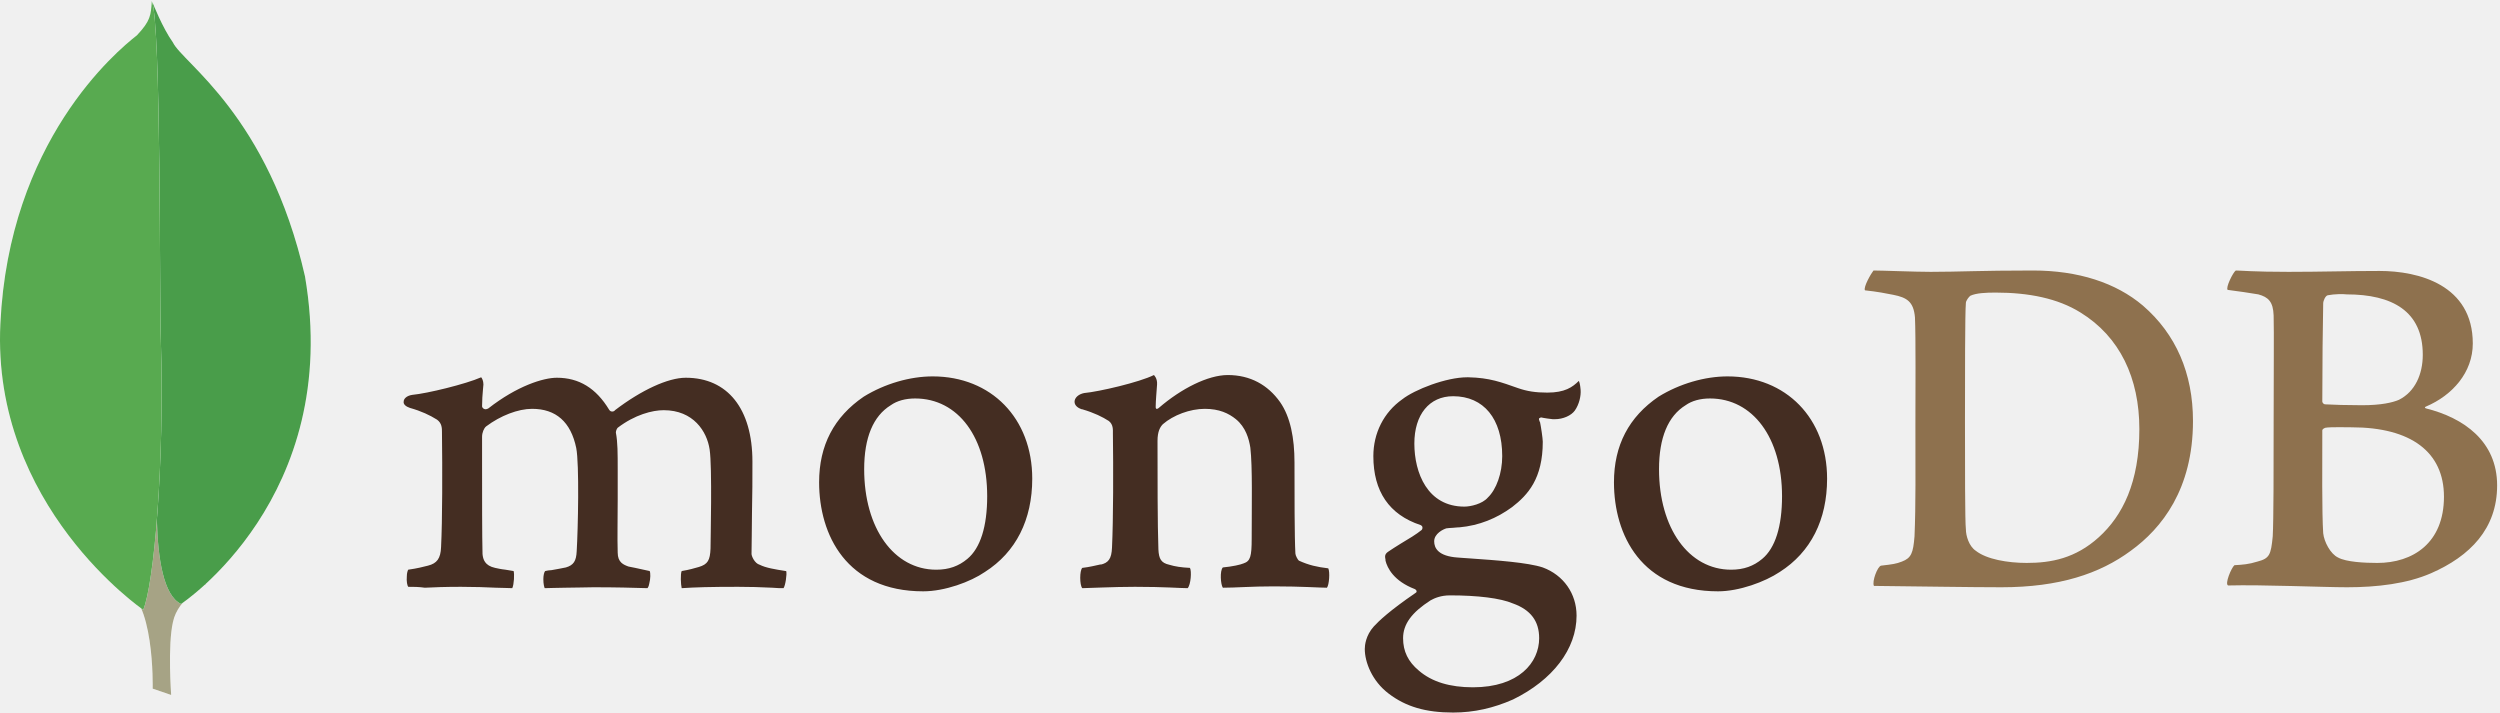
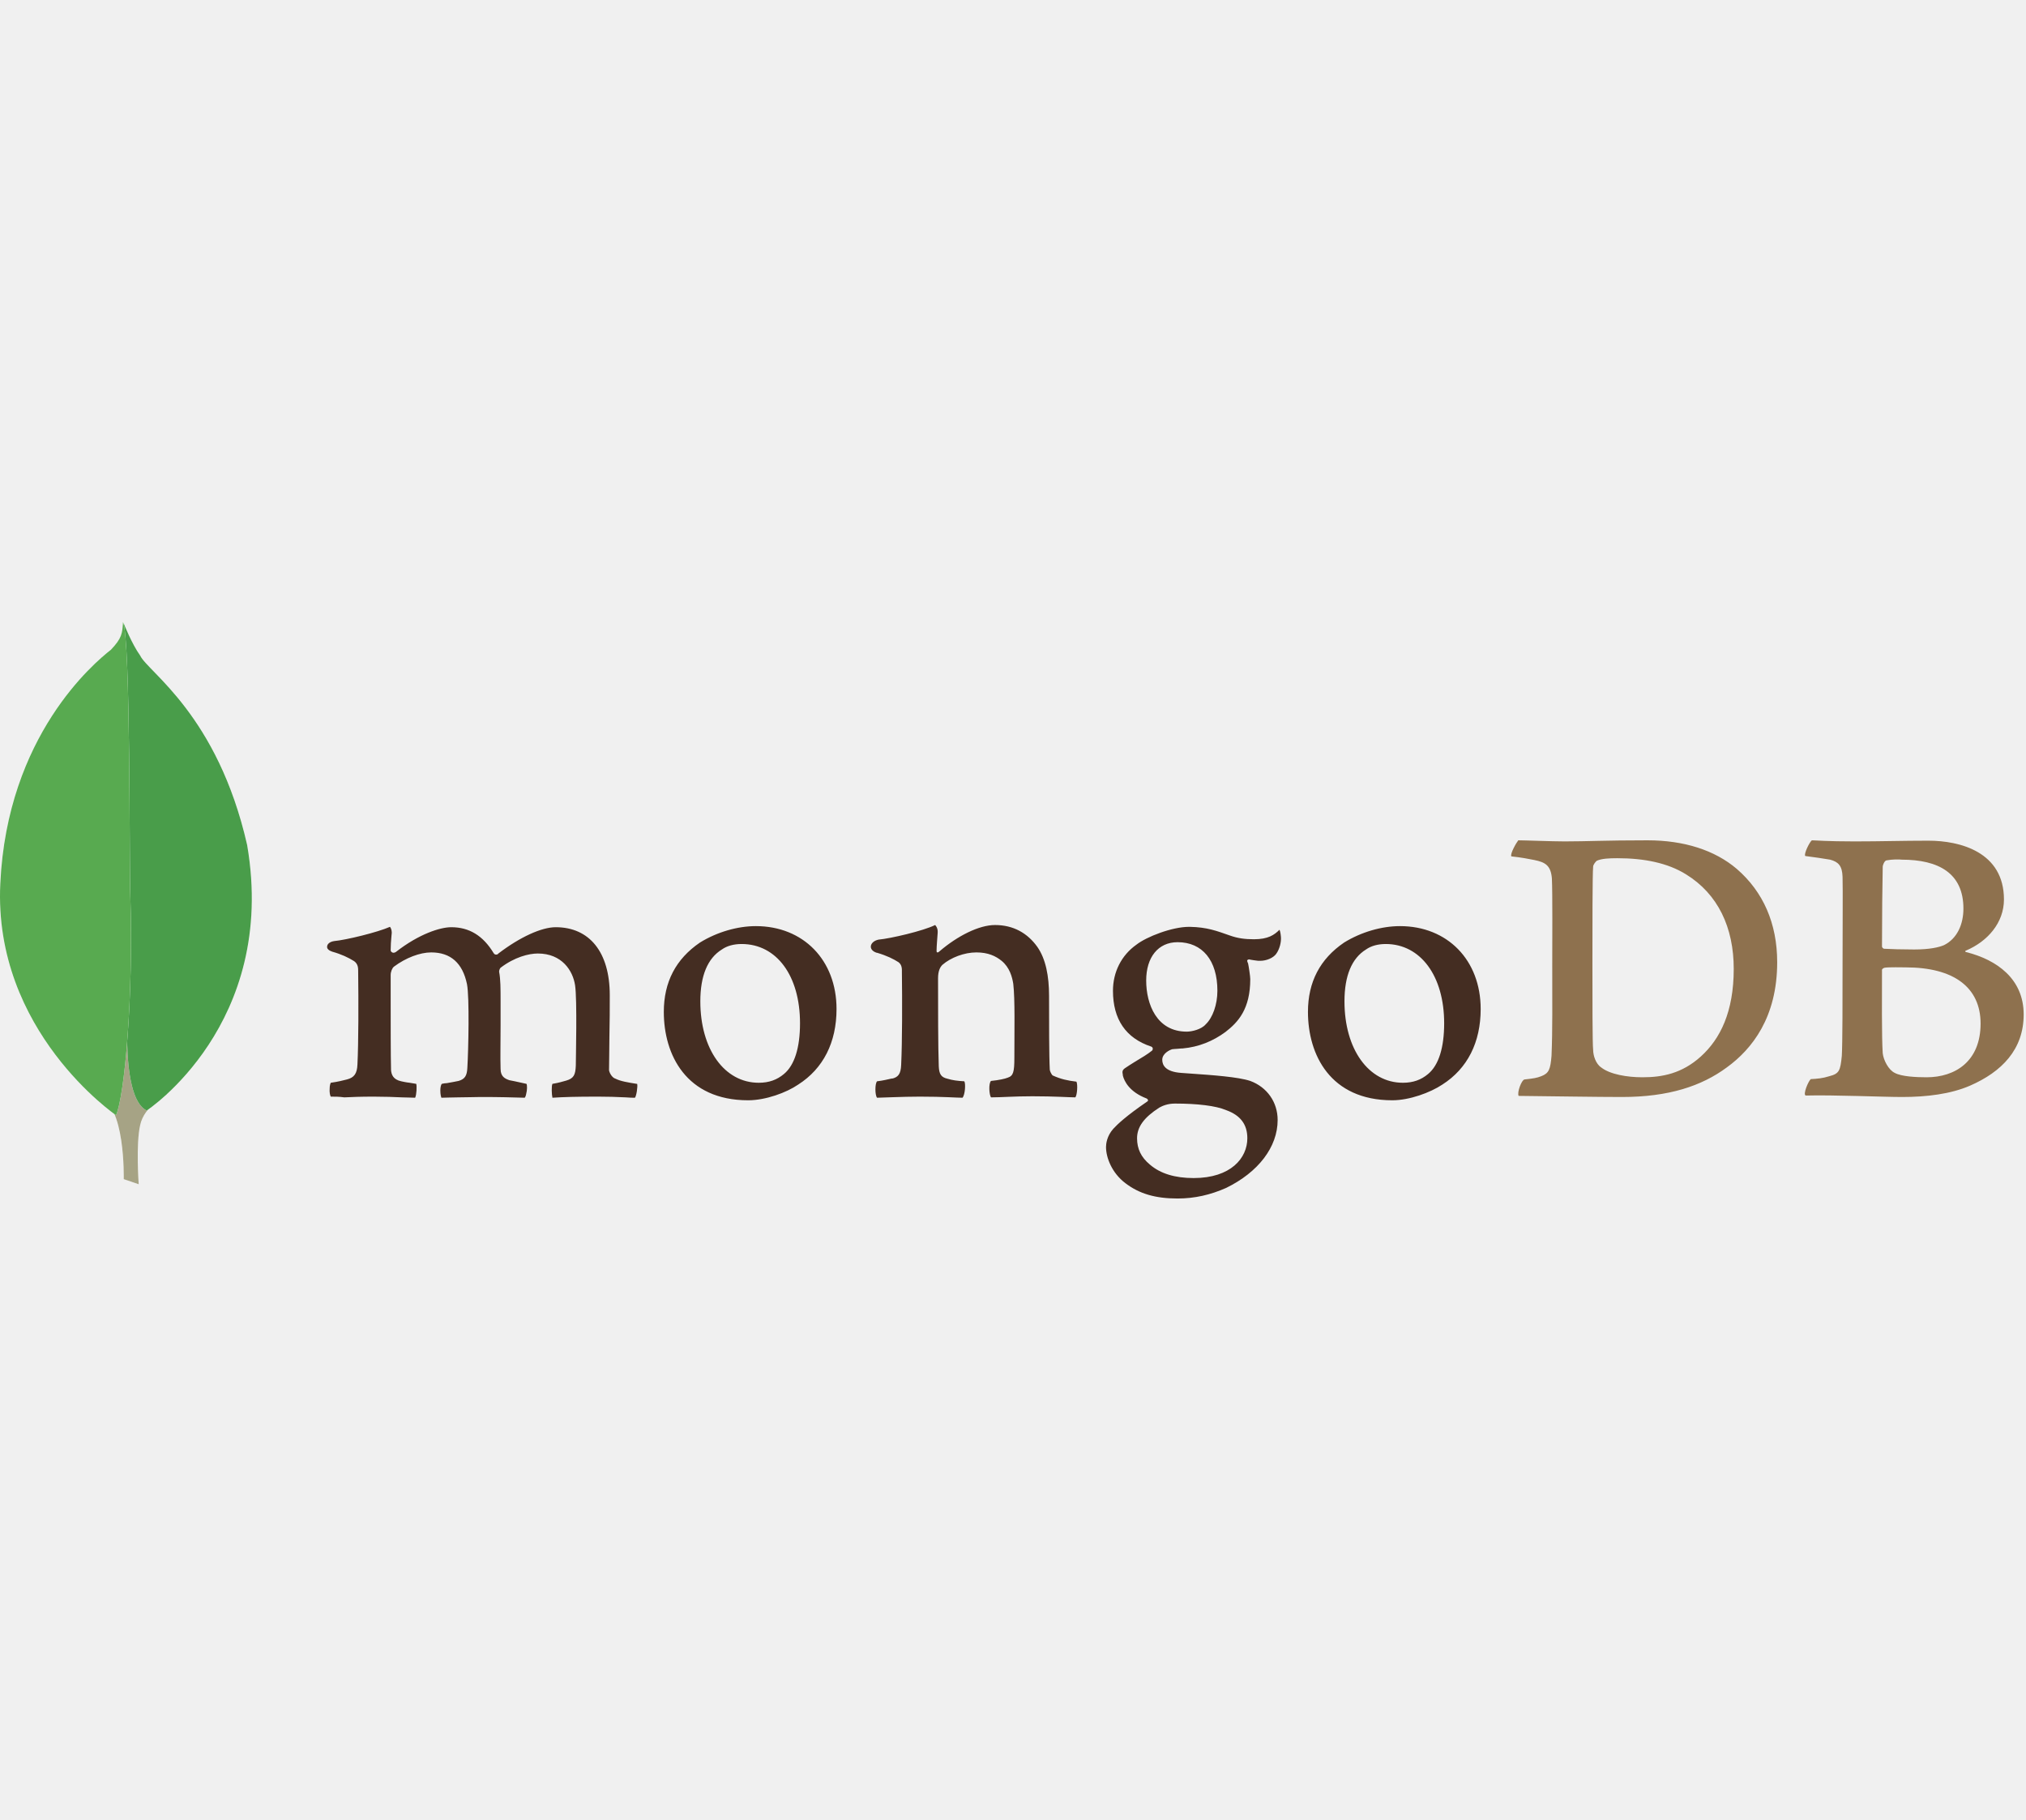
- <svg xmlns="http://www.w3.org/2000/svg" width="2500" height="713" viewBox="0 0 512 146">
+ <svg xmlns="http://www.w3.org/2000/svg" width="2500" height="2246" viewBox="0 0 512 146">
  <g fill="none" fill-rule="evenodd">
    <path d="M476.713 60.463c-.46.092-.922 1.107-.922 1.66-.092 3.692-.184 13.474-.184 20.118 0 .185.276.554.553.554 1.384.092 4.706.184 7.567.184 3.968 0 6.275-.553 7.568-1.106 3.321-1.662 4.89-5.261 4.89-9.23 0-8.95-6.275-12.365-15.596-12.365-.646-.092-2.49-.092-3.876.185zm23.81 41.25c0-9.136-6.737-14.212-18.918-14.212-.554 0-4.43-.092-5.353.092-.277.093-.645.278-.645.555 0 6.551-.093 16.98.184 21.04.184 1.753 1.477 4.245 3.046 4.983 1.66.923 5.444 1.107 8.028 1.107 7.29 0 13.658-4.06 13.658-13.565zm-42.634-46.325c.922 0 3.69.276 10.796.276 6.737 0 12.089-.184 18.641-.184 8.028 0 19.102 2.86 19.102 14.857 0 5.906-4.153 10.613-9.597 12.92-.276.092-.276.276 0 .368 7.751 1.939 14.581 6.737 14.581 15.78 0 8.86-5.537 14.489-13.566 17.996-4.891 2.122-10.981 2.86-17.164 2.86-4.707 0-17.349-.553-24.362-.368-.738-.278.646-3.6 1.291-4.153 1.662-.093 2.953-.185 4.707-.739 2.492-.645 2.768-1.384 3.137-5.167.185-3.23.185-14.674.185-22.794 0-11.166.093-18.733 0-22.424-.092-2.86-1.107-3.784-3.137-4.338-1.57-.276-4.153-.646-6.276-.922-.462-.462 1.107-3.6 1.662-3.968zm-53.248 57.399c2.216 1.752 6.553 2.49 10.429 2.49 4.983 0 9.966-.921 14.765-5.26 4.891-4.428 8.305-11.257 8.305-22.146 0-10.429-3.968-18.919-12.089-23.901-4.614-2.862-10.52-4.06-17.349-4.06-2.03 0-3.968.092-5.167.645-.278.185-.923 1.015-.923 1.476-.185 1.846-.185 16.057-.185 24.363 0 8.582 0 20.579.185 21.963 0 1.385.645 3.507 2.03 4.43zm-20.948-57.4c1.754 0 8.49.277 11.72.277 5.815 0 9.967-.276 20.948-.276 9.228 0 16.98 2.491 22.517 7.197 6.736 5.814 10.244 13.843 10.244 23.624 0 13.935-6.368 21.964-12.736 26.578-6.366 4.706-14.672 7.474-26.484 7.474-6.275 0-17.072-.184-26.024-.277h-.092c-.461-.83.738-4.06 1.476-4.152 2.4-.277 3.046-.37 4.246-.83 1.937-.739 2.307-1.754 2.584-5.168.276-6.368.184-14.027.184-22.702 0-6.182.092-18.272-.093-22.148-.276-3.229-1.66-4.06-4.429-4.614-1.384-.276-3.23-.646-5.813-.922-.37-.647 1.291-3.507 1.752-4.06z" fill="#8E714E" />
    <path d="M272.033 116.385c-2.307-.277-3.968-.645-5.998-1.568-.277-.185-.739-1.107-.739-1.477-.184-3.23-.184-12.458-.184-18.64 0-4.984-.83-9.321-2.953-12.366-2.492-3.508-6.09-5.537-10.705-5.537-4.06 0-9.505 2.768-14.027 6.644-.092.092-.83.739-.738-.277 0-1.015.185-3.045.277-4.43.093-1.292-.646-1.937-.646-1.937-2.953 1.476-11.258 3.414-14.304 3.69-2.214.463-2.768 2.585-.46 3.323h.092c2.49.738 4.152 1.569 5.443 2.4.923.738.831 1.753.831 2.584.092 6.92.092 17.533-.184 23.347-.092 2.307-.738 3.137-2.4 3.506l.185-.092c-1.292.277-2.307.553-3.876.738-.554.554-.554 3.507 0 4.153 1.015 0 6.367-.277 10.798-.277 6.09 0 9.228.277 10.796.277.646-.738.831-3.507.462-4.153-1.754-.092-3.046-.276-4.245-.646-1.661-.37-2.123-1.199-2.216-3.137-.183-4.892-.183-15.227-.183-22.24 0-1.938.553-2.861 1.106-3.415 2.123-1.845 5.538-3.137 8.583-3.137 2.953 0 4.89.923 6.367 2.123 2.03 1.66 2.676 4.06 2.953 5.813.461 3.968.277 11.812.277 18.641 0 3.691-.277 4.614-1.66 5.075-.647.277-2.308.647-4.246.83-.646.647-.461 3.508 0 4.154 2.676 0 5.814-.277 10.428-.277 5.721 0 9.413.277 10.89.277.46-.554.645-3.23.276-3.969zm25.562-35.25c-4.89 0-7.936 3.783-7.936 9.688 0 5.999 2.676 12.92 10.243 12.92 1.292 0 3.692-.554 4.798-1.846 1.754-1.66 2.954-4.983 2.954-8.49 0-7.659-3.784-12.273-10.059-12.273zm-.646 40.787c-1.845 0-3.138.554-3.968 1.016-3.876 2.49-5.629 4.89-5.629 7.752 0 2.675 1.015 4.797 3.23 6.643 2.676 2.307 6.367 3.415 11.073 3.415 9.413 0 13.566-5.076 13.566-10.058 0-3.508-1.754-5.815-5.352-7.106-2.584-1.108-7.29-1.662-12.92-1.662zm.646 23.994c-5.629 0-9.69-1.2-13.196-3.876-3.415-2.584-4.891-6.46-4.891-9.136 0-.738.185-2.769 1.846-4.614 1.014-1.108 3.23-3.23 8.49-6.829.184-.092.276-.184.276-.37 0-.184-.185-.369-.369-.46-4.337-1.661-5.629-4.338-5.999-5.814v-.185c-.091-.554-.276-1.107.555-1.661.646-.461 1.569-1.015 2.583-1.66 1.569-.924 3.23-1.939 4.245-2.77.185-.184.185-.368.185-.553 0-.185-.185-.37-.37-.461-6.458-2.123-9.688-6.922-9.688-14.12 0-4.706 2.122-8.951 5.905-11.627 2.584-2.03 9.044-4.522 13.289-4.522h.277c4.337.092 6.736 1.015 10.15 2.215 1.846.646 3.6.922 6 .922 3.598 0 5.167-1.107 6.458-2.398.093.184.278.646.37 1.845.092 1.2-.277 2.953-1.2 4.245-.738 1.015-2.399 1.754-4.06 1.754h-.462c-1.661-.185-2.4-.37-2.4-.37l-.368.185c-.092.185 0 .369.092.646l.093.185c.184.83.553 3.321.553 3.968 0 7.567-3.045 10.888-6.275 13.38-3.138 2.307-6.736 3.783-10.797 4.153-.092 0-.46 0-1.292.092-.461 0-1.107.093-1.2.093h-.092c-.738.184-2.583 1.107-2.583 2.675 0 1.384.83 3.046 4.798 3.323.83.092 1.66.092 2.584.185 5.26.368 11.812.83 14.857 1.845 4.245 1.568 6.921 5.352 6.921 9.874 0 6.83-4.89 13.197-13.011 17.164-3.968 1.754-7.937 2.677-12.274 2.677zm52.6-64.32c-1.937 0-3.691.46-4.983 1.383-3.598 2.215-5.444 6.645-5.444 13.104 0 12.09 6.09 20.58 14.765 20.58 2.584 0 4.614-.739 6.367-2.215 2.676-2.216 4.061-6.645 4.061-12.828 0-11.996-5.999-20.025-14.765-20.025zm1.662 39.496c-15.688 0-21.317-11.535-21.317-22.332 0-7.567 3.045-13.381 9.135-17.534 4.338-2.676 9.506-4.152 14.12-4.152 11.996 0 20.394 8.582 20.394 20.948 0 8.397-3.322 15.041-9.69 19.102-3.045 2.03-8.305 3.968-12.643 3.968h.001zM187.411 81.595c-1.938 0-3.691.461-4.984 1.384-3.598 2.215-5.444 6.645-5.444 13.104 0 12.09 6.09 20.58 14.765 20.58 2.584 0 4.614-.739 6.368-2.215 2.675-2.216 4.06-6.645 4.06-12.828 0-11.996-5.906-20.025-14.765-20.025zm1.661 39.497c-15.688 0-21.317-11.535-21.317-22.332 0-7.567 3.045-13.381 9.135-17.534 4.338-2.676 9.506-4.152 14.12-4.152 11.997 0 20.394 8.582 20.394 20.948 0 8.397-3.322 15.041-9.69 19.102-2.953 2.03-8.213 3.968-12.642 3.968zm-105.478-.923c-.185-.276-.37-1.107-.277-2.122 0-.739.185-1.2.277-1.384 1.938-.278 2.953-.555 4.06-.831 1.846-.462 2.584-1.476 2.676-3.783.278-5.537.278-16.058.185-23.348v-.185c0-.83 0-1.846-1.015-2.584-1.477-.922-3.23-1.752-5.537-2.4-.83-.275-1.384-.737-1.292-1.29 0-.554.554-1.2 1.754-1.385 3.045-.277 10.98-2.214 14.118-3.599.185.184.462.739.462 1.477l-.092 1.014c-.093 1.016-.185 2.216-.185 3.415 0 .369.37.646.738.646.185 0 .37-.092.554-.185 5.906-4.614 11.258-6.275 14.026-6.275 4.523 0 8.03 2.123 10.706 6.552.184.278.369.37.646.37.184 0 .46-.092.553-.277 5.445-4.153 10.89-6.645 14.488-6.645 8.582 0 13.658 6.368 13.658 17.165 0 3.045 0 7.013-.092 10.613 0 3.229-.092 6.182-.092 8.305 0 .46.645 1.937 1.66 2.214 1.292.646 3.046.923 5.353 1.292h.092c.185.646-.184 3.045-.553 3.507-.554 0-1.385 0-2.307-.092a136.208 136.208 0 0 0-7.014-.185c-5.721 0-8.674.092-11.536.277-.183-.738-.276-2.953 0-3.507 1.662-.276 2.492-.554 3.508-.83 1.846-.554 2.307-1.385 2.4-3.784 0-1.753.368-16.703-.186-20.302-.553-3.691-3.322-8.028-9.413-8.028-2.307 0-5.905.923-9.412 3.598-.184.185-.37.646-.37.923v.093c.37 1.937.37 4.153.37 7.567v5.998c0 4.153-.093 8.029 0 10.981 0 2.031 1.2 2.492 2.215 2.862.554.091.922.184 1.384.276.83.185 1.661.37 2.953.646.185.37.185 1.569-.092 2.584-.093.554-.278.83-.37.923-3.137-.092-6.367-.185-11.073-.185-1.384 0-3.784.093-5.814.093-1.662 0-3.23.092-4.152.092-.093-.185-.278-.83-.278-1.846 0-.83.185-1.476.37-1.661.461-.092.83-.184 1.292-.184 1.106-.185 2.03-.37 2.952-.554 1.57-.461 2.123-1.292 2.215-3.322.277-4.614.554-17.81-.092-21.133-1.107-5.352-4.152-8.028-9.044-8.028-2.86 0-6.46 1.384-9.412 3.6-.462.368-.831 1.29-.831 2.121v5.445c0 6.644 0 14.95.092 18.549.093 1.106.461 2.399 2.584 2.86.462.092 1.2.277 2.123.37l1.66.276c.186.554.093 2.769-.276 3.507-.923 0-2.03-.092-3.323-.092-1.937-.093-4.429-.185-7.197-.185-3.23 0-5.537.092-7.383.185-1.292-.185-2.307-.185-3.414-.185z" fill="#442D22" />
    <path d="M35.053 142.317l-3.783-1.293s.462-19.286-6.46-20.67c-4.613-5.353.74-227.013 17.35-.739 0 0-5.722 2.86-6.737 7.752-1.108 4.799-.37 14.95-.37 14.95z" fill="#FFF" />
    <path d="M35.053 142.317l-3.783-1.293s.462-19.286-6.46-20.67c-4.613-5.353.74-227.013 17.35-.739 0 0-5.722 2.86-6.737 7.752-1.108 4.799-.37 14.95-.37 14.95z" fill="#A6A385" />
    <path d="M37.084 123.676s33.13-21.779 25.377-67.09c-7.474-32.943-25.1-43.74-27.038-47.893C33.301 5.74 31.27.573 31.27.573l1.385 91.634c0 .093-2.861 28.054 4.43 31.47" fill="#FFF" />
    <path d="M37.084 123.676s33.13-21.779 25.377-67.09c-7.474-32.943-25.1-43.74-27.038-47.893C33.301 5.74 31.27.573 31.27.573l1.385 91.634c0 .093-2.861 28.054 4.43 31.47" fill="#499D4A" />
    <path d="M29.333 124.875S-1.767 103.65.079 66.277C1.832 28.903 23.795 10.539 28.04 7.217c2.769-2.953 2.861-4.061 3.046-7.014 1.938 4.153 1.569 62.106 1.845 68.934.83 26.3-1.476 50.756-3.598 55.738z" fill="#FFF" />
    <path d="M29.333 124.875S-1.767 103.65.079 66.277C1.832 28.903 23.795 10.539 28.04 7.217c2.769-2.953 2.861-4.061 3.046-7.014 1.938 4.153 1.569 62.106 1.845 68.934.83 26.3-1.476 50.756-3.598 55.738z" fill="#58AA50" />
  </g>
</svg>
